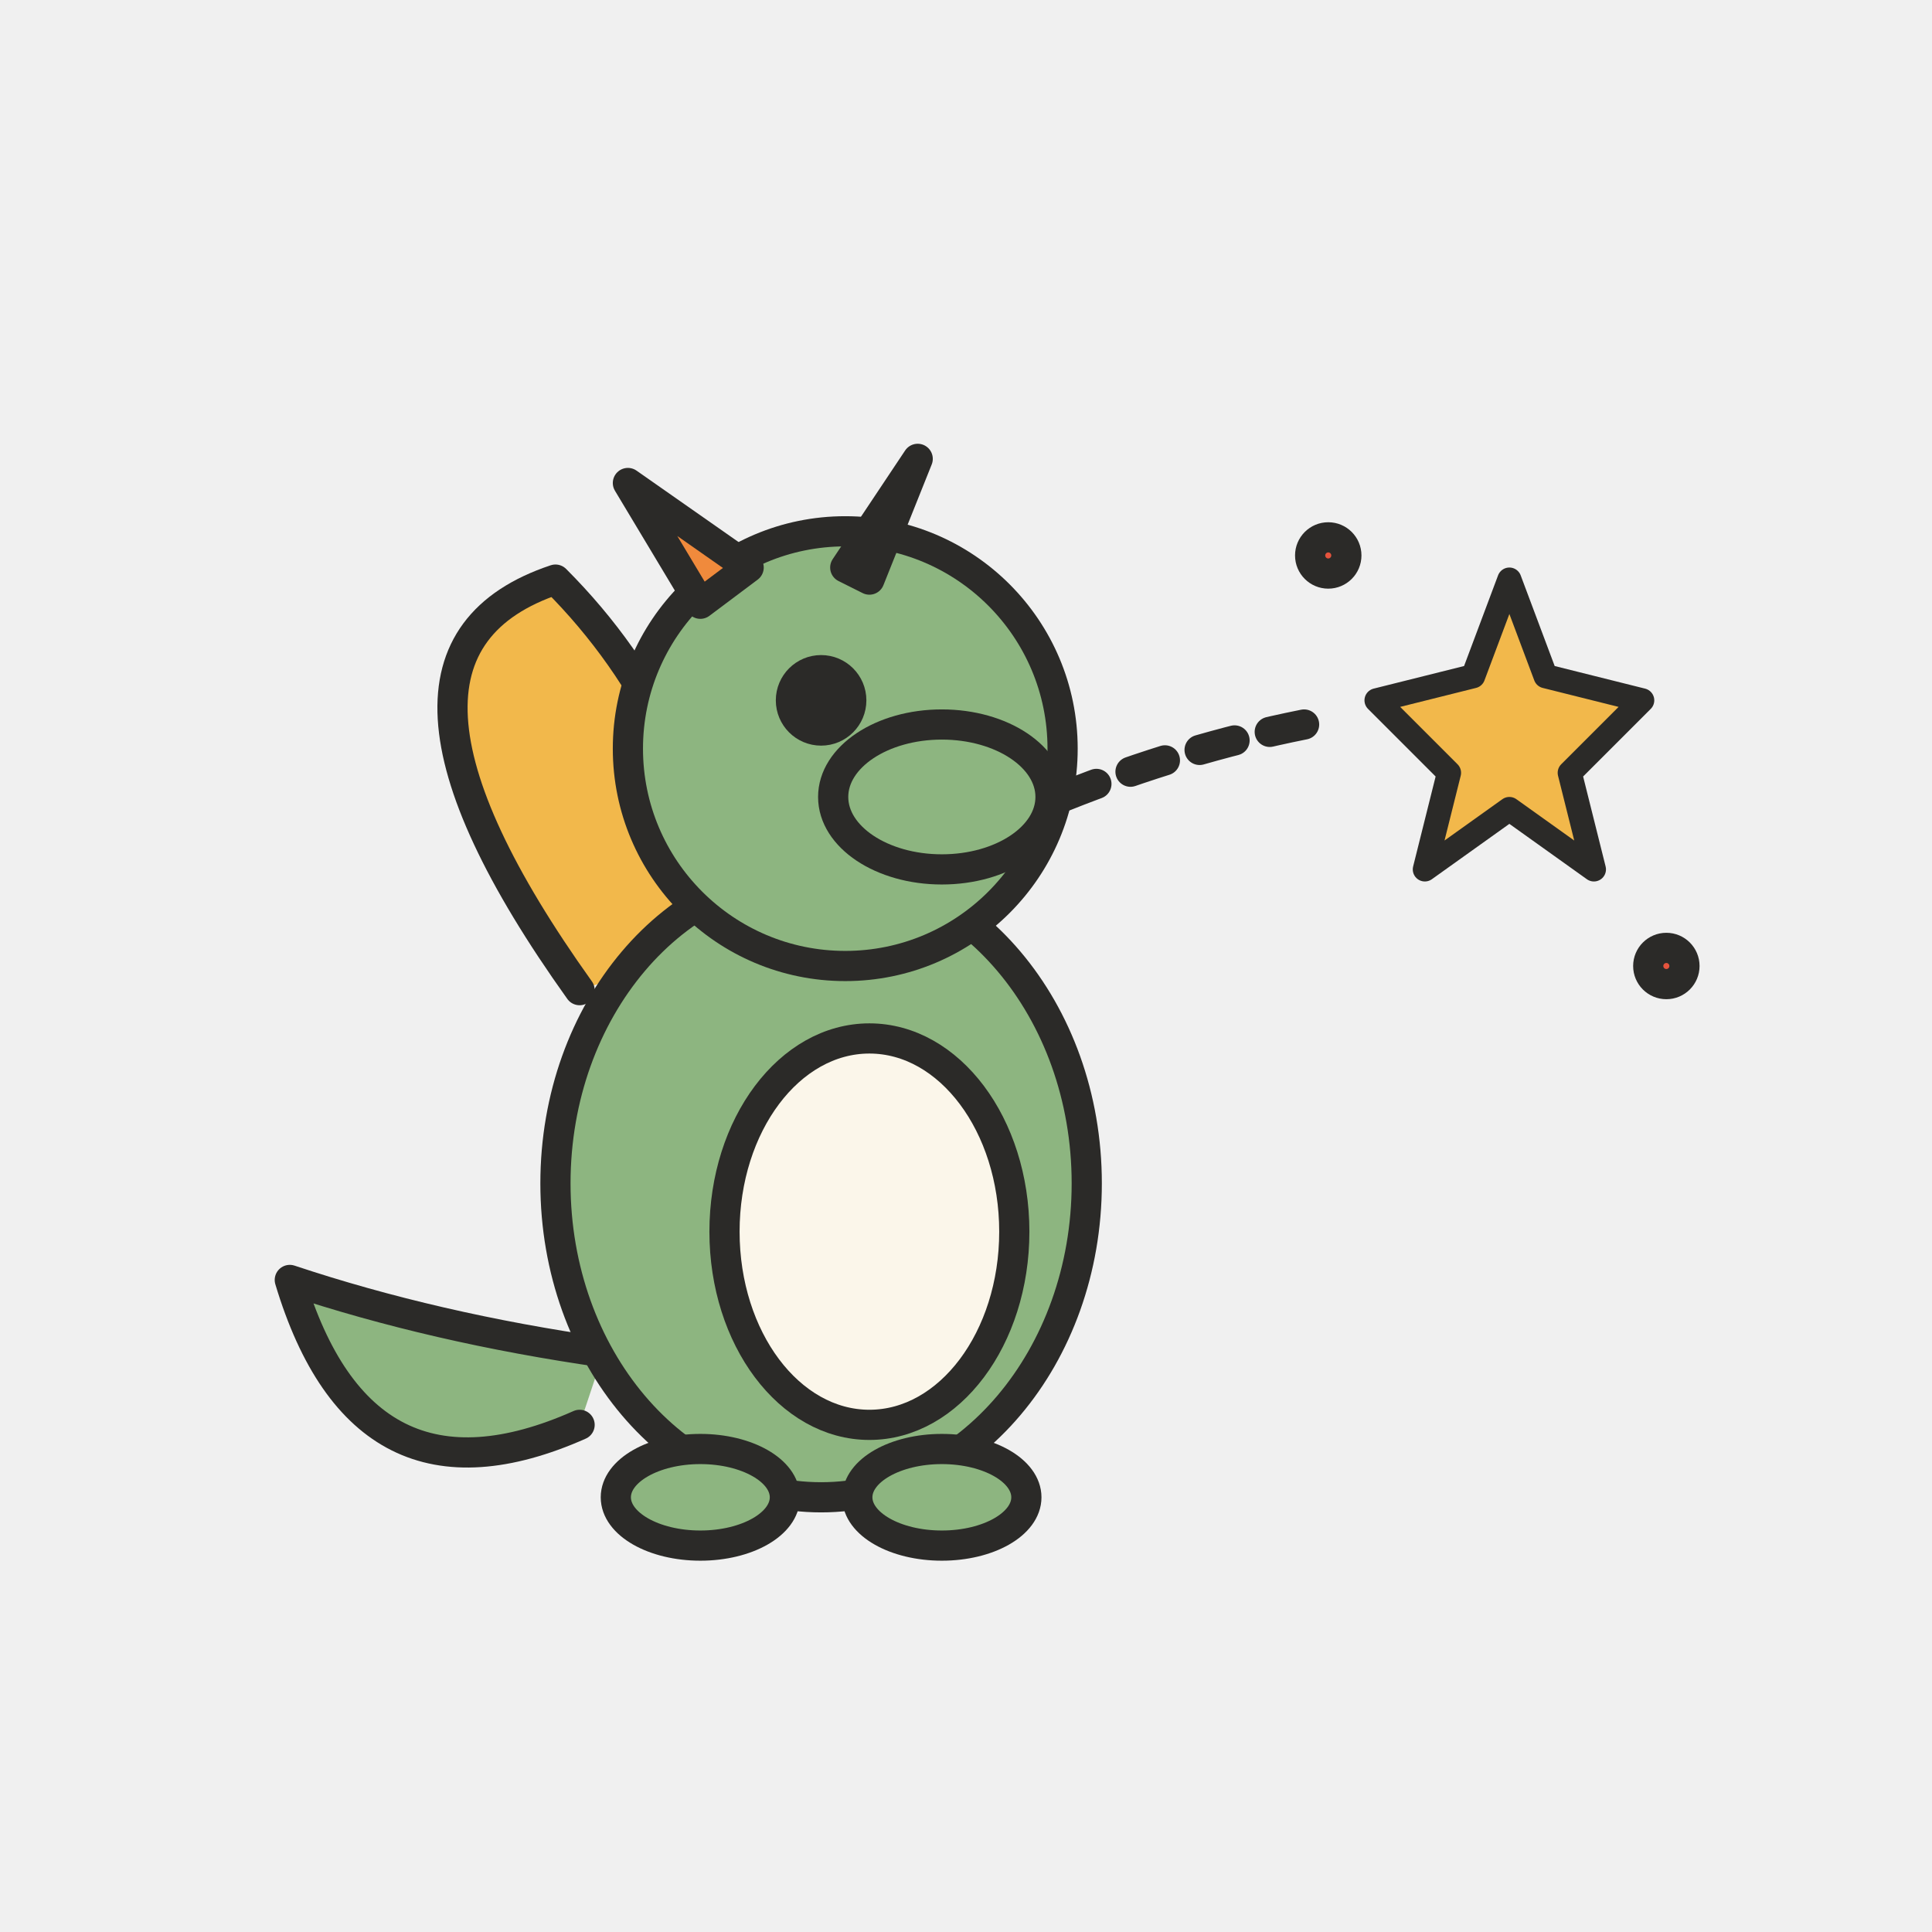
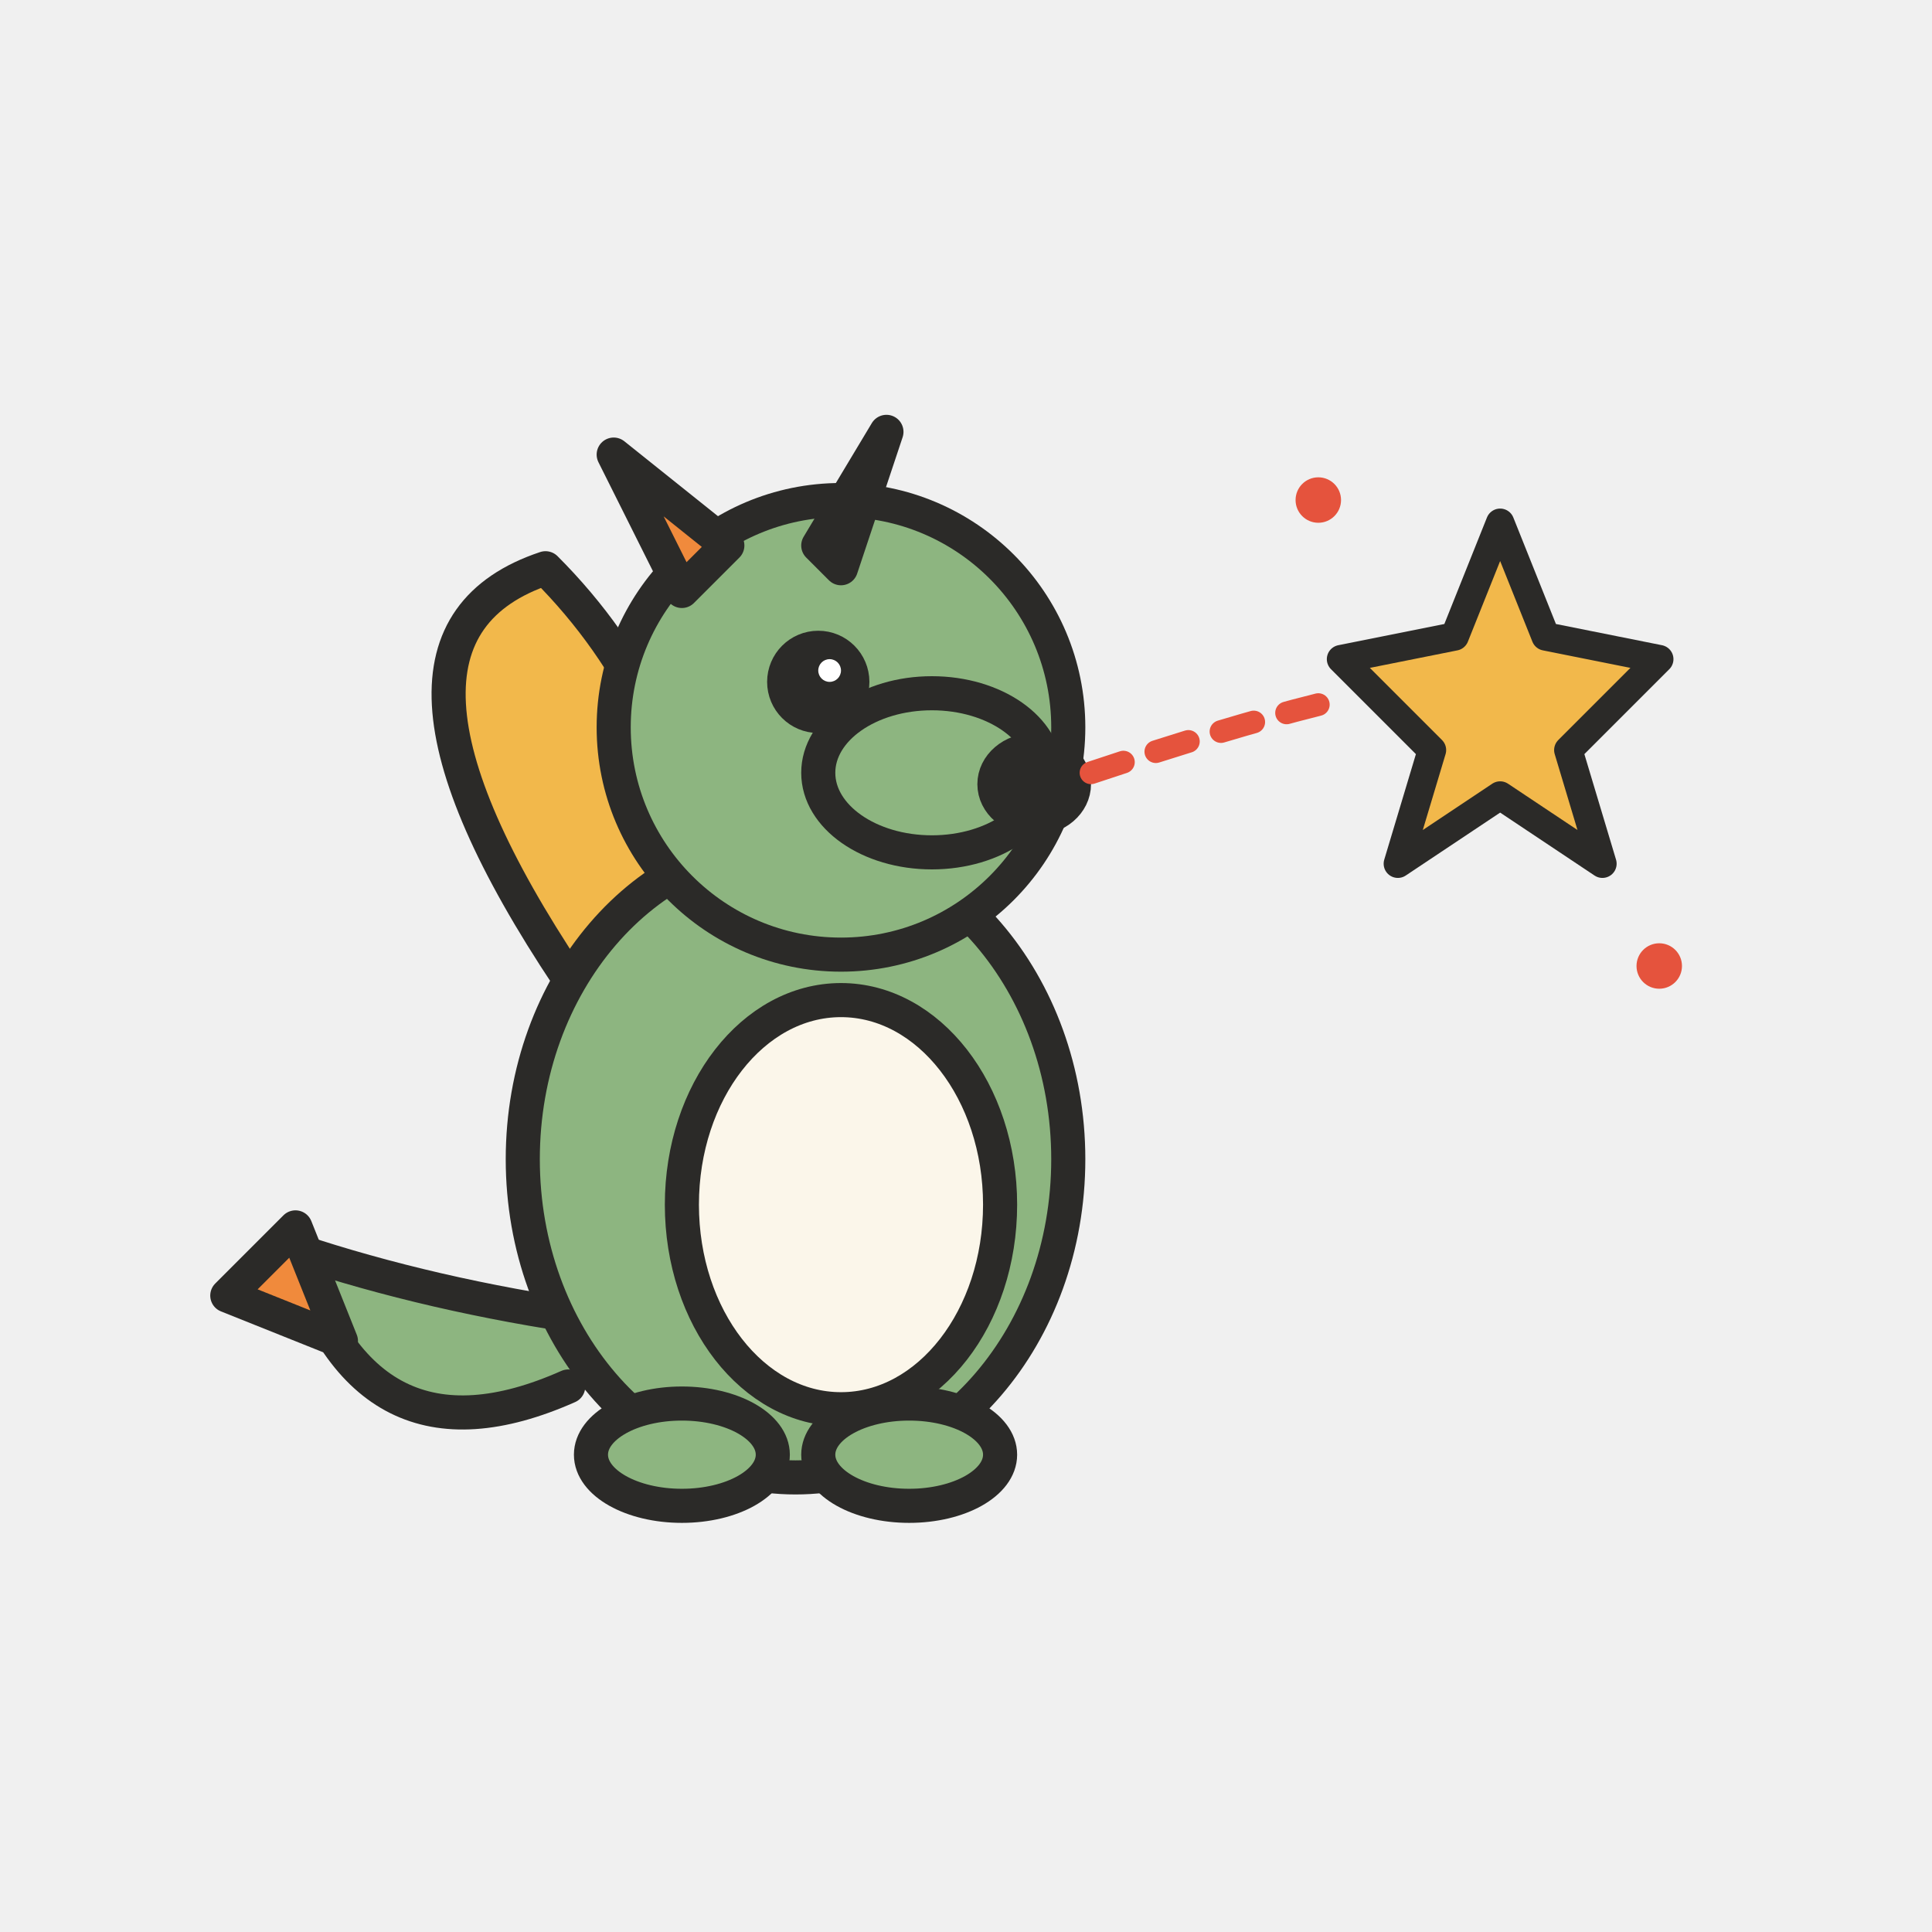
- <svg xmlns="http://www.w3.org/2000/svg" viewBox="0 0 160 160" width="100%" height="100%" fill="none" stroke="#2B2A28" stroke-width="2.5" stroke-linecap="round" stroke-linejoin="round">
-   <path d="M48,118 Q30,126 24,106 Q36,110 50,112" fill="#8DB580" />
-   <path d="M48,82 Q28,54 46,48 Q58,60 60,78" fill="#F2B84B" />
-   <ellipse cx="68" cy="98" rx="22" ry="26" fill="#8DB580" />
-   <ellipse cx="72" cy="102" rx="12" ry="16" fill="#FBF6EA" />
-   <circle cx="70" cy="62" r="18" fill="#8DB580" />
-   <ellipse cx="78" cy="66" rx="9" ry="6" fill="#8DB580" />
-   <circle cx="68" cy="58" r="2.5" fill="#2B2A28" />
-   <polygon points="58,50 52,40 62,47" fill="#F08A3C" />
-   <polygon points="72,48 76,38 70,47" fill="#F08A3C" />
-   <ellipse cx="58" cy="124" rx="7" ry="4" fill="#8DB580" />
-   <ellipse cx="78" cy="124" rx="7" ry="4" fill="#8DB580" />
-   <path d="M88,66 Q98,62 108,60" stroke-dasharray="3 3" />
-   <polygon points="125,48 128,56 136,58 130,64 132,72 125,67 118,72 120,64 114,58 122,56" fill="#F2B84B" stroke="#2B2A28" stroke-width="2" />
-   <circle cx="110" cy="46" r="1.5" fill="#E5533D" />
-   <circle cx="138" cy="80" r="1.5" fill="#E5533D" />
+ <svg xmlns="http://www.w3.org/2000/svg" viewBox="0 0 170 170" width="100%" height="100%" fill="none" stroke="#2B2A28" stroke-width="3" stroke-linecap="round" stroke-linejoin="round">
+   <path d="M50,122 Q32,130 26,110 Q38,114 52,116" fill="#8DB580" />
+   <polygon points="30,118 20,114 26,108" fill="#F08A3C" />
+   <path d="M50,86 Q30,56 48,50 Q60,62 62,80" fill="#F2B84B" />
+   <ellipse cx="70" cy="102" rx="24" ry="28" fill="#8DB580" />
+   <ellipse cx="74" cy="106" rx="14" ry="18" fill="#FBF6EA" />
+   <circle cx="74" cy="64" r="20" fill="#8DB580" />
+   <ellipse cx="82" cy="68" rx="10" ry="7" fill="#8DB580" />
+   <circle cx="72" cy="60" r="3" fill="#2B2A28" />
+   <circle cx="73" cy="59" r="1" fill="#ffffff" stroke="none" />
+   <polygon points="60,52 54,40 64,48" fill="#F08A3C" />
+   <polygon points="74,50 78,38 72,48" fill="#F08A3C" />
+   <ellipse cx="91" cy="69" rx="3.5" ry="3" fill="#2B2A28" />
+   <ellipse cx="60" cy="128" rx="8" ry="4.5" fill="#8DB580" />
+   <ellipse cx="80" cy="128" rx="8" ry="4.5" fill="#8DB580" />
+   <path d="M96,68 Q108,64 116,62" stroke="#E5533D" stroke-width="2" stroke-dasharray="3 3" />
+   <polygon points="132,46 136,56 146,58 138,66 141,76 132,70 123,76 126,66 118,58 128,56" fill="#F2B84B" stroke="#2B2A28" stroke-width="2.5" />
+   <circle cx="116" cy="44" r="2" fill="#E5533D" stroke="none" />
+   <circle cx="146" cy="85" r="2" fill="#E5533D" stroke="none" />
</svg>
